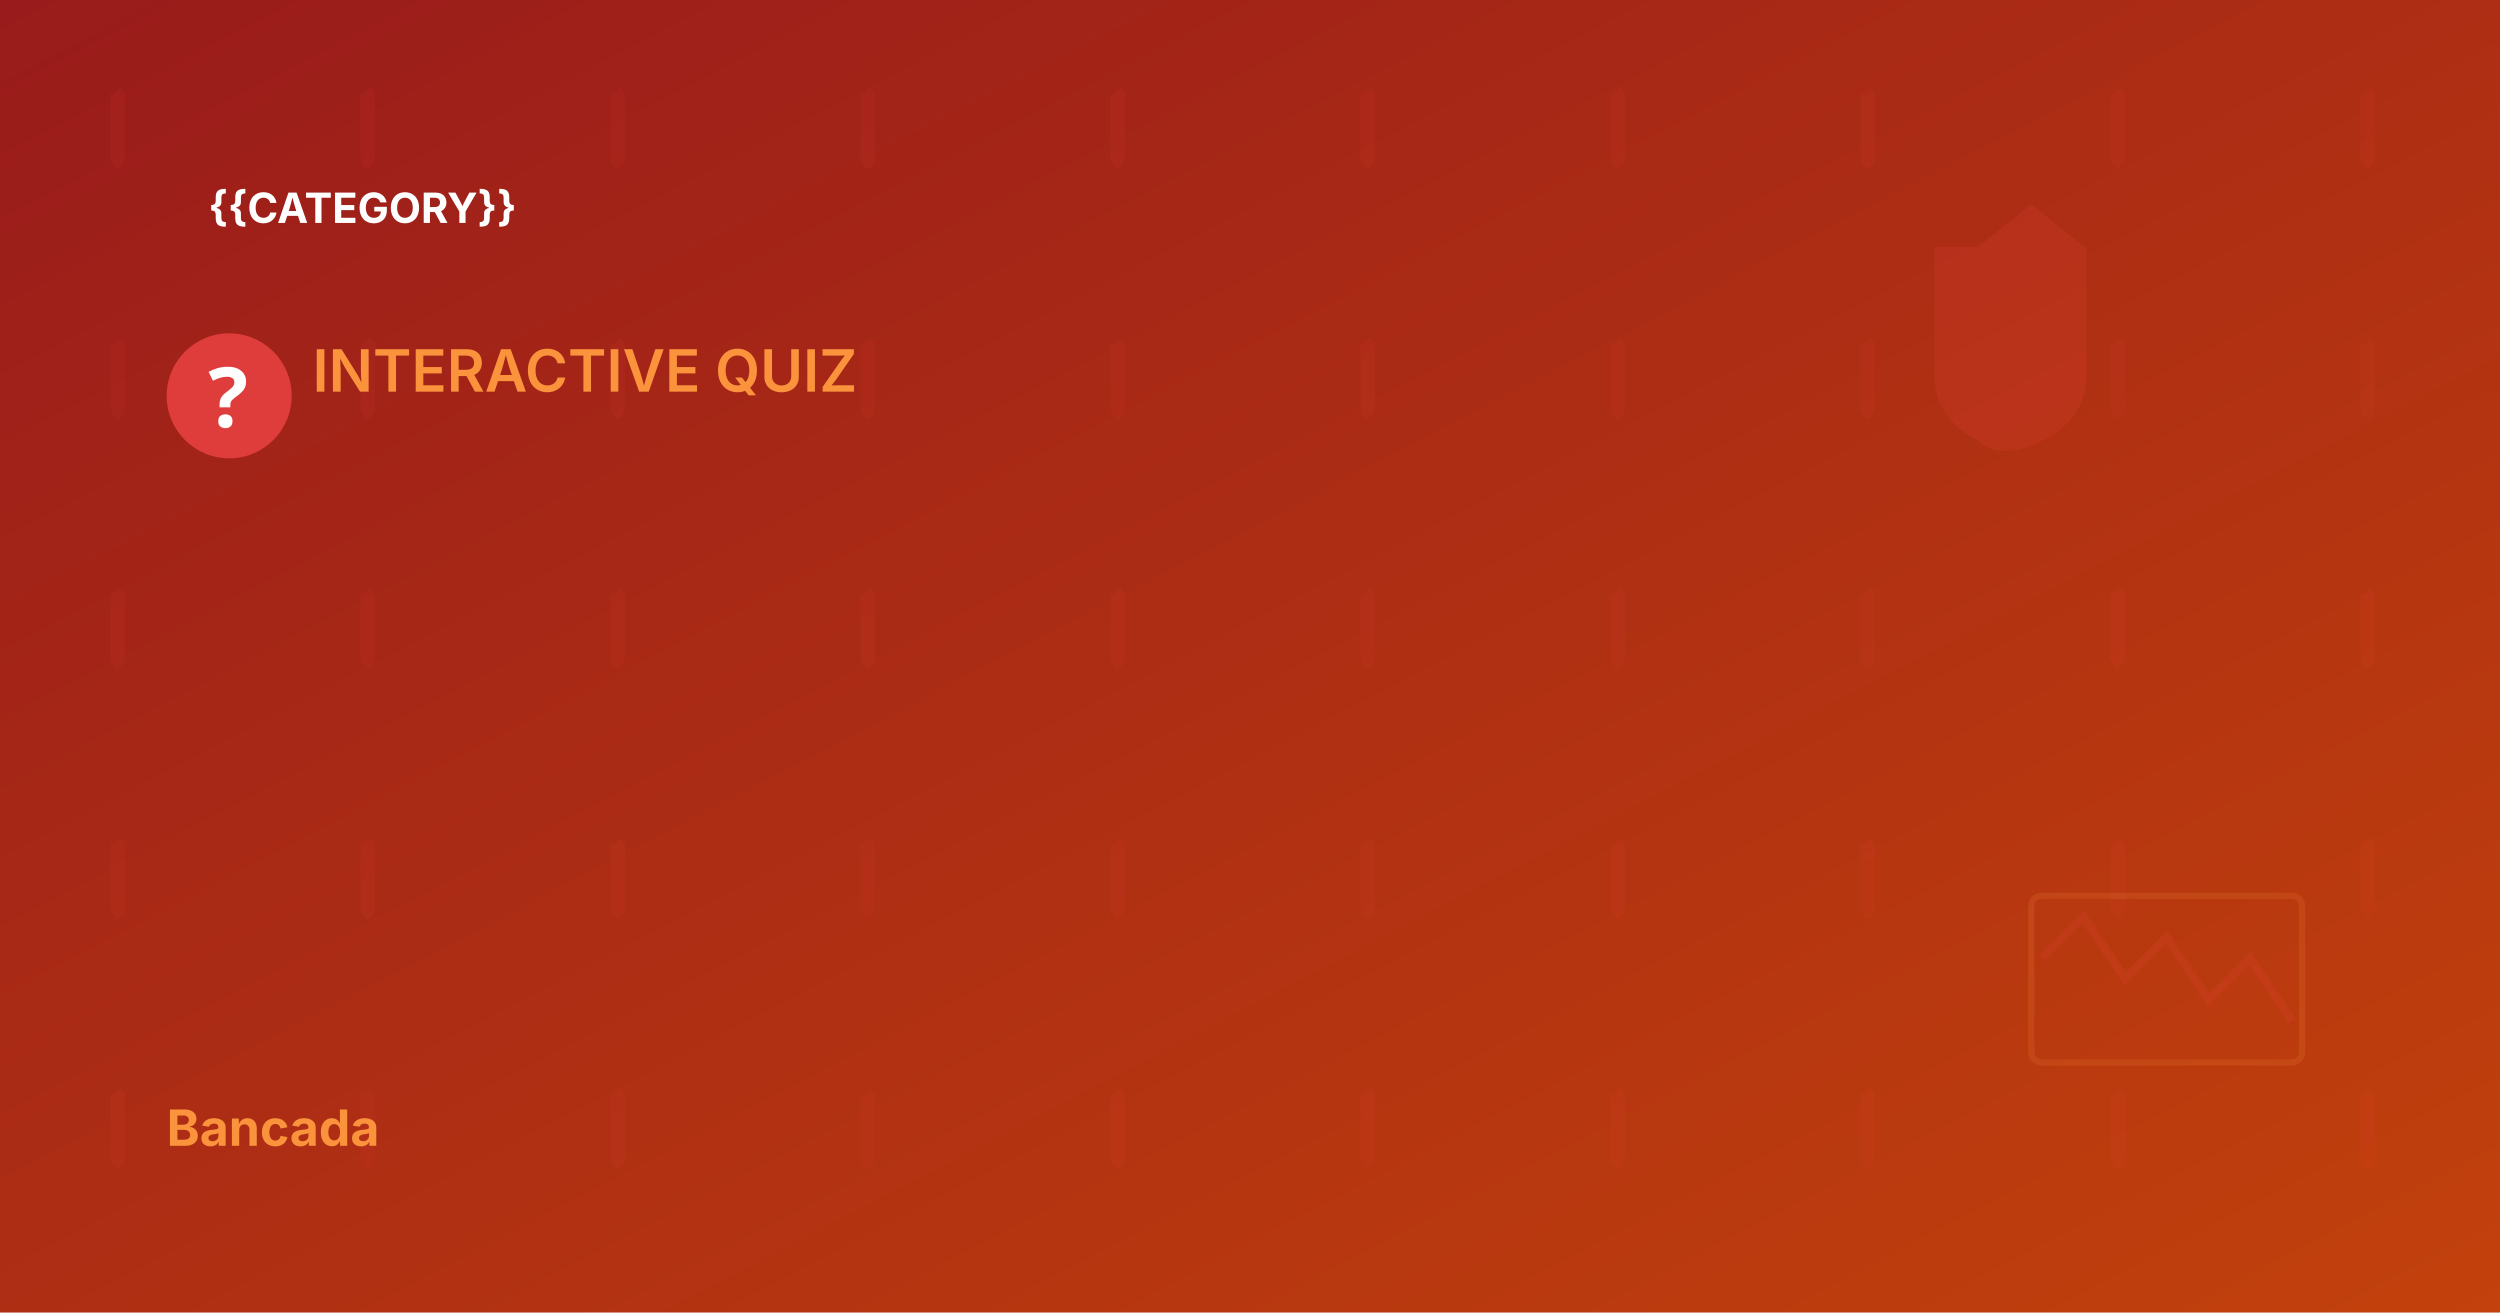
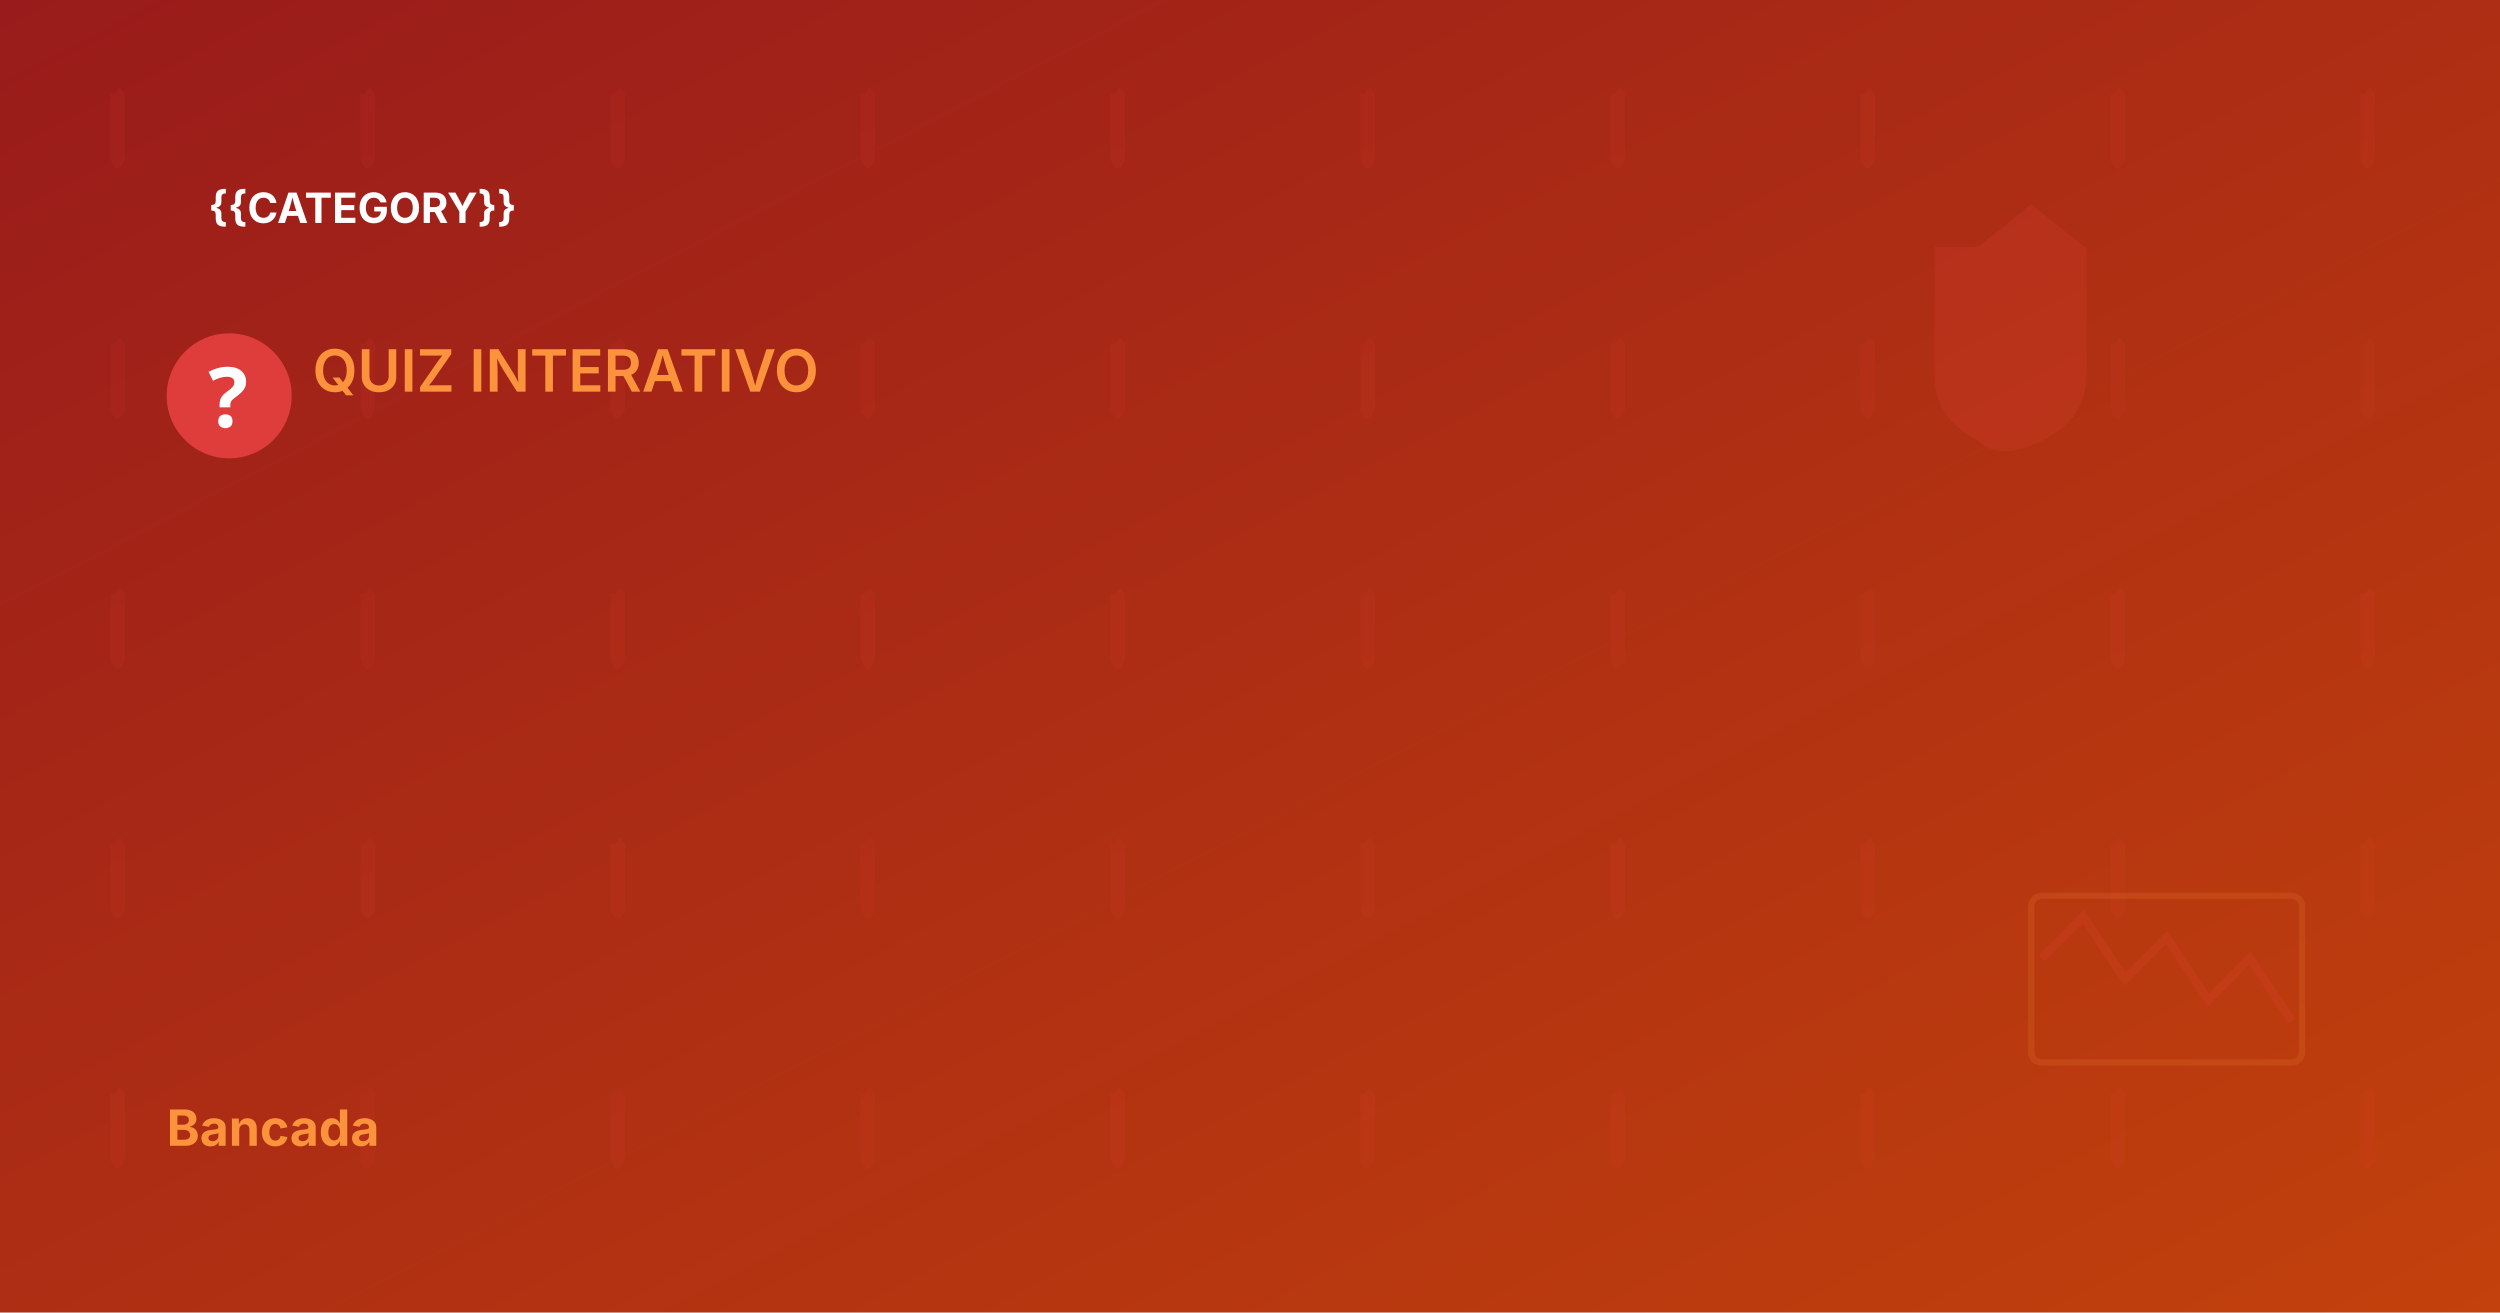
<svg xmlns="http://www.w3.org/2000/svg" width="1200" height="630">
  <defs>
    <linearGradient id="bgGradient" x1="0%" y1="0%" x2="100%" y2="100%">
      <stop offset="0%" style="stop-color:#991b1b;stop-opacity:1" />
      <stop offset="100%" style="stop-color:#c2410c;stop-opacity:1" />
    </linearGradient>
    <linearGradient id="accentGradient" x1="0%" y1="0%" x2="100%" y2="100%">
      <stop offset="0%" style="stop-color:#ef4444;stop-opacity:1" />
      <stop offset="100%" style="stop-color:#fb923c;stop-opacity:1" />
    </linearGradient>
    <pattern id="shields" x="0" y="0" width="120" height="120" patternUnits="userSpaceOnUse">
      <path d="M 55 45 L 60 45 L 60 75 Q 60 78 58 80 Q 56 82 55 80 Q 53 78 53 75 L 53 45 Z M 55 45 L 57.5 42 L 60 45" fill="#ef4444" opacity="0.08" />
    </pattern>
  </defs>
  <rect width="1200" height="630" fill="url(#bgGradient)" />
  <rect width="1200" height="630" fill="url(#shields)" />
  <rect x="80" y="80" width="{{BADGE_WIDTH}}" height="40" rx="20" fill="url(#accentGradient)" />
  <text x="100" y="107" font-family="system-ui, -apple-system, sans-serif" font-size="20" font-weight="bold" fill="#ffffff">{{CATEGORY}}</text>
  <g transform="translate(80, 160)">
    <circle cx="30" cy="30" r="30" fill="#ef4444" opacity="0.8" />
    <text x="20" y="45" font-family="system-ui" font-size="40" font-weight="bold" fill="#ffffff">?</text>
  </g>
-   <text x="150" y="188" font-family="system-ui, -apple-system, sans-serif" font-size="28" font-weight="600" fill="#fb923c">INTERACTIVE QUIZ</text>
+   <text x="150" y="188" font-family="system-ui, -apple-system, sans-serif" font-size="28" font-weight="600" fill="#fb923c">QUIZ INTERATIVO</text>

  {{TITLE_LINES}}

  
  <g opacity="0.15">
    <path d="M 950 120 L 1000 120 L 1000 180 Q 1000 200 980 210 Q 960 220 950 210 Q 930 200 930 180 L 930 120 Z M 950 120 L 975 100 L 1000 120" fill="#ef4444" stroke="#ef4444" stroke-width="3" />
    <polyline points="980,460 1000,440 1020,470 1040,450 1060,480 1080,460 1100,490" fill="none" stroke="#ef4444" stroke-width="4" />
    <rect x="975" y="430" width="130" height="80" rx="5" fill="none" stroke="#fb923c" stroke-width="3" />
  </g>
  <text x="80" y="550" font-family="system-ui, -apple-system, sans-serif" font-size="24" font-weight="bold" fill="#fb923c">Bancada</text>
</svg>
